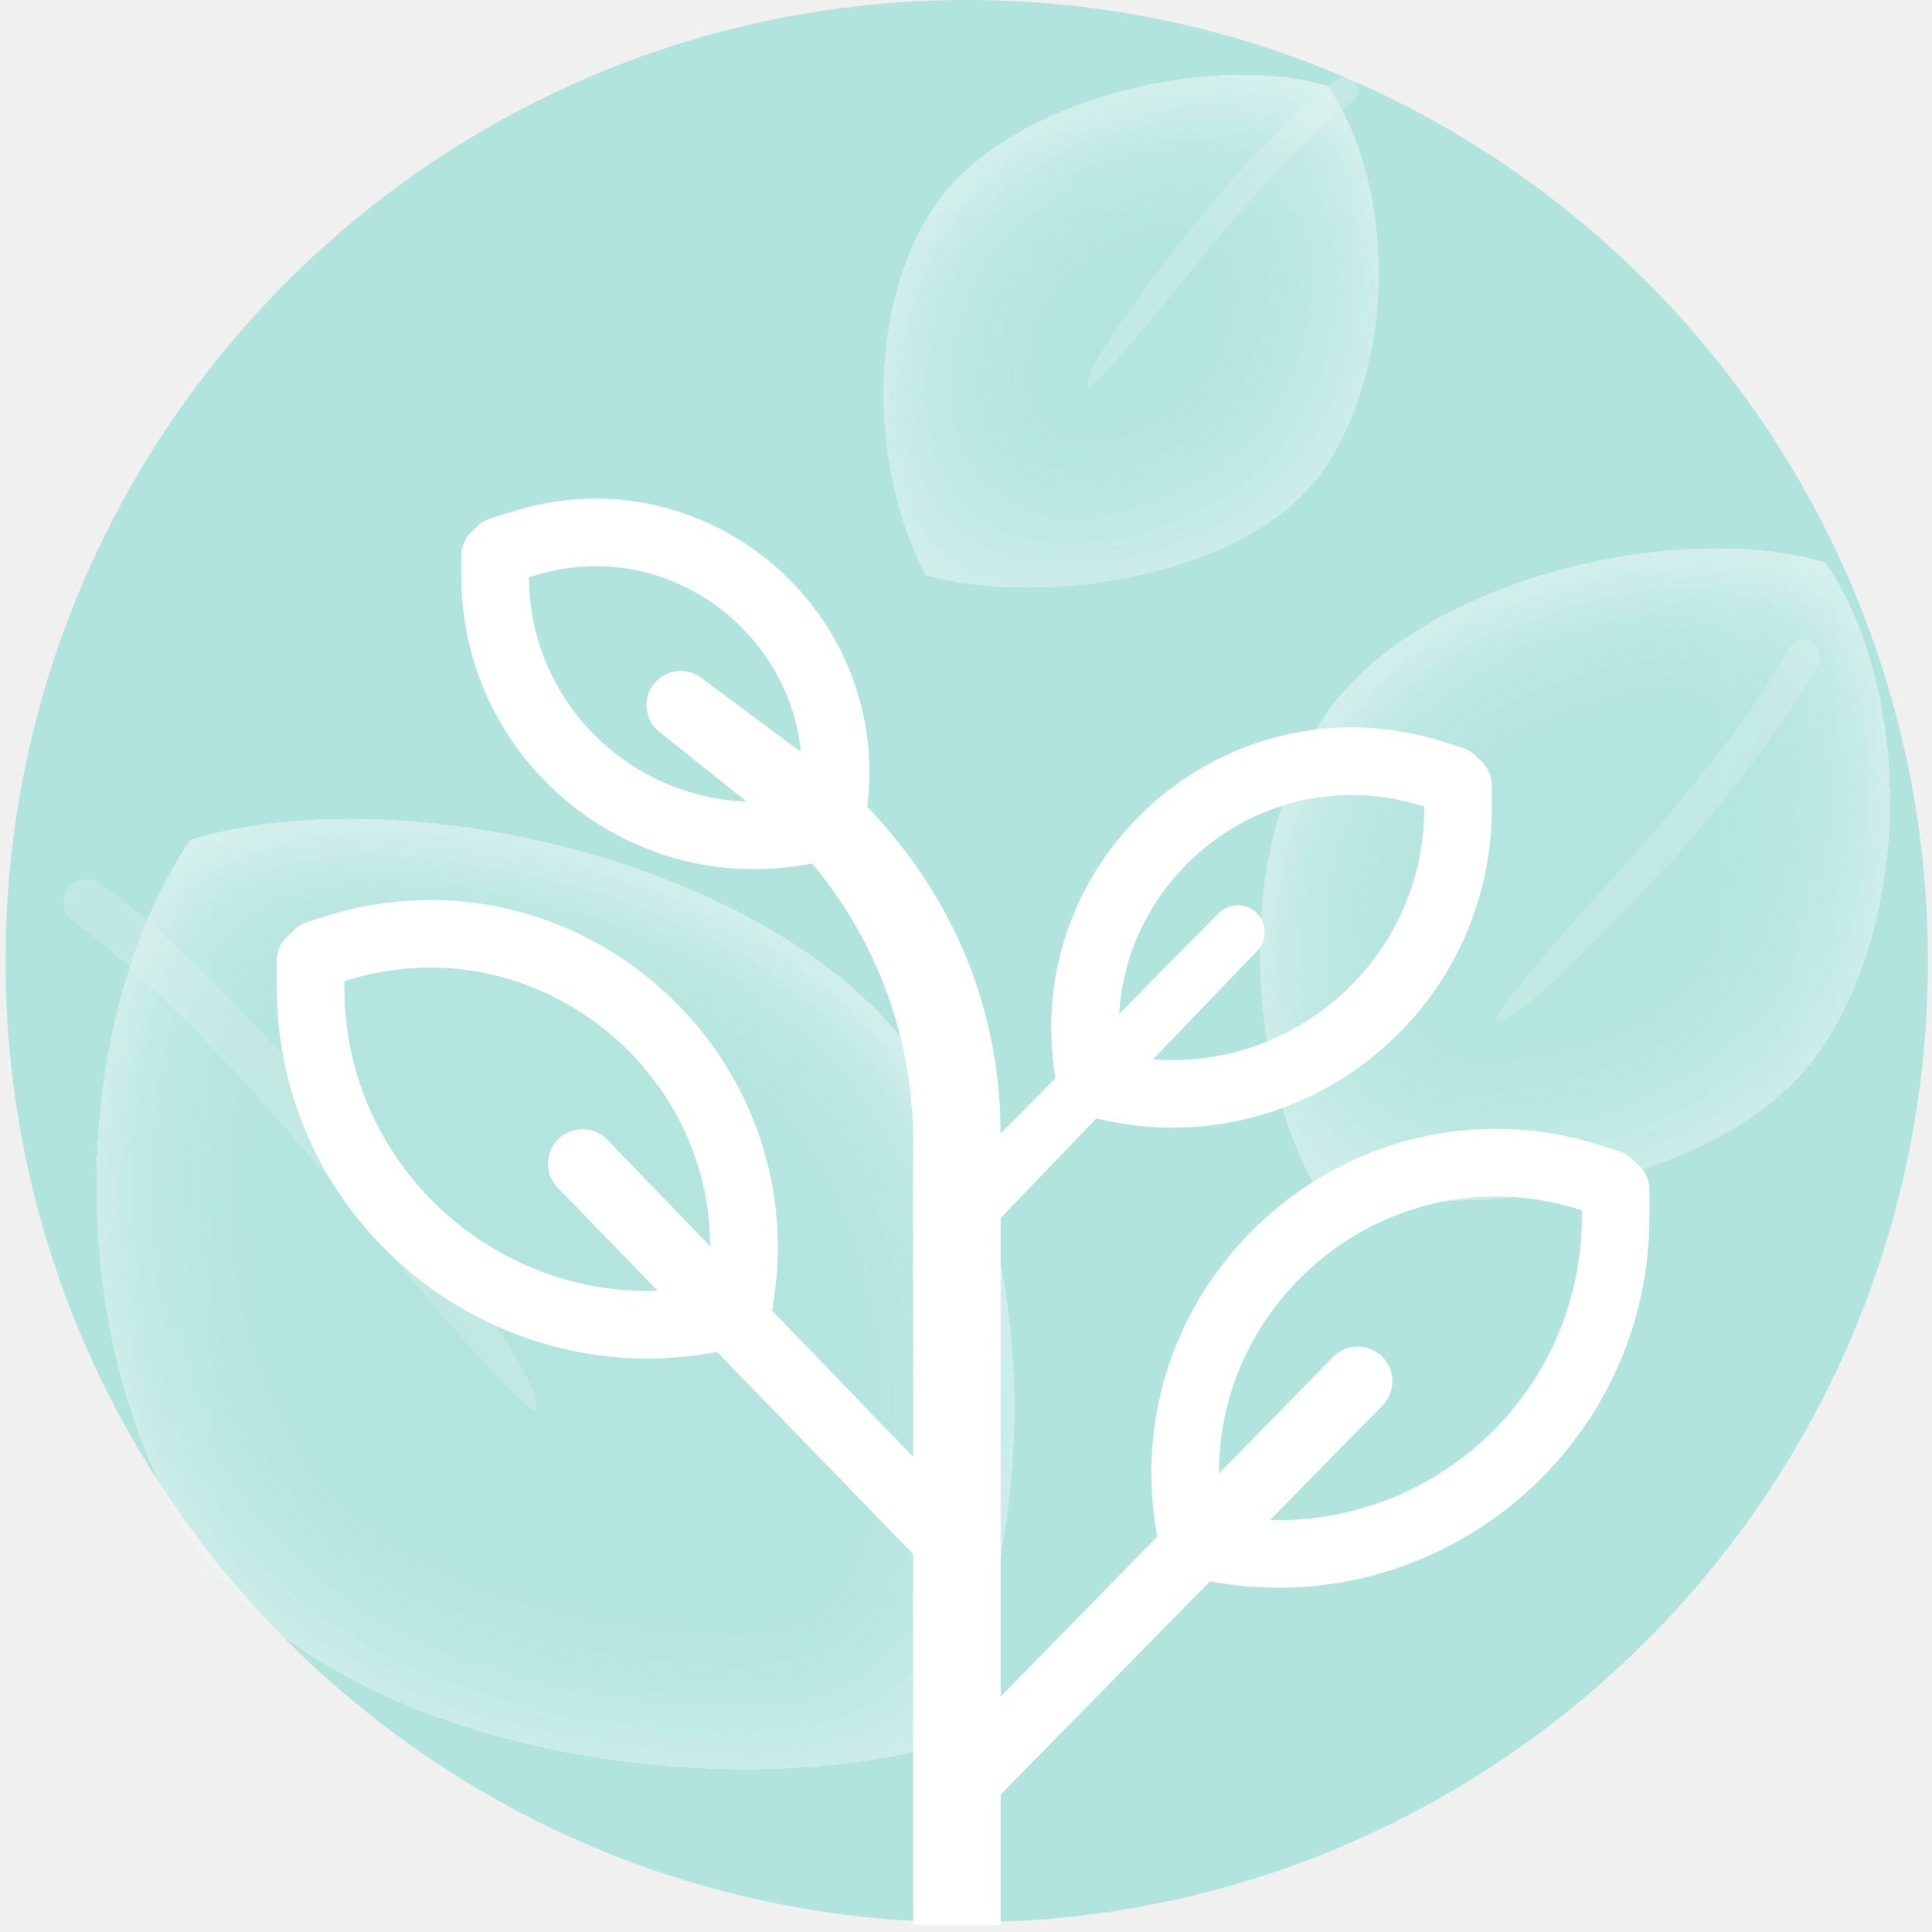
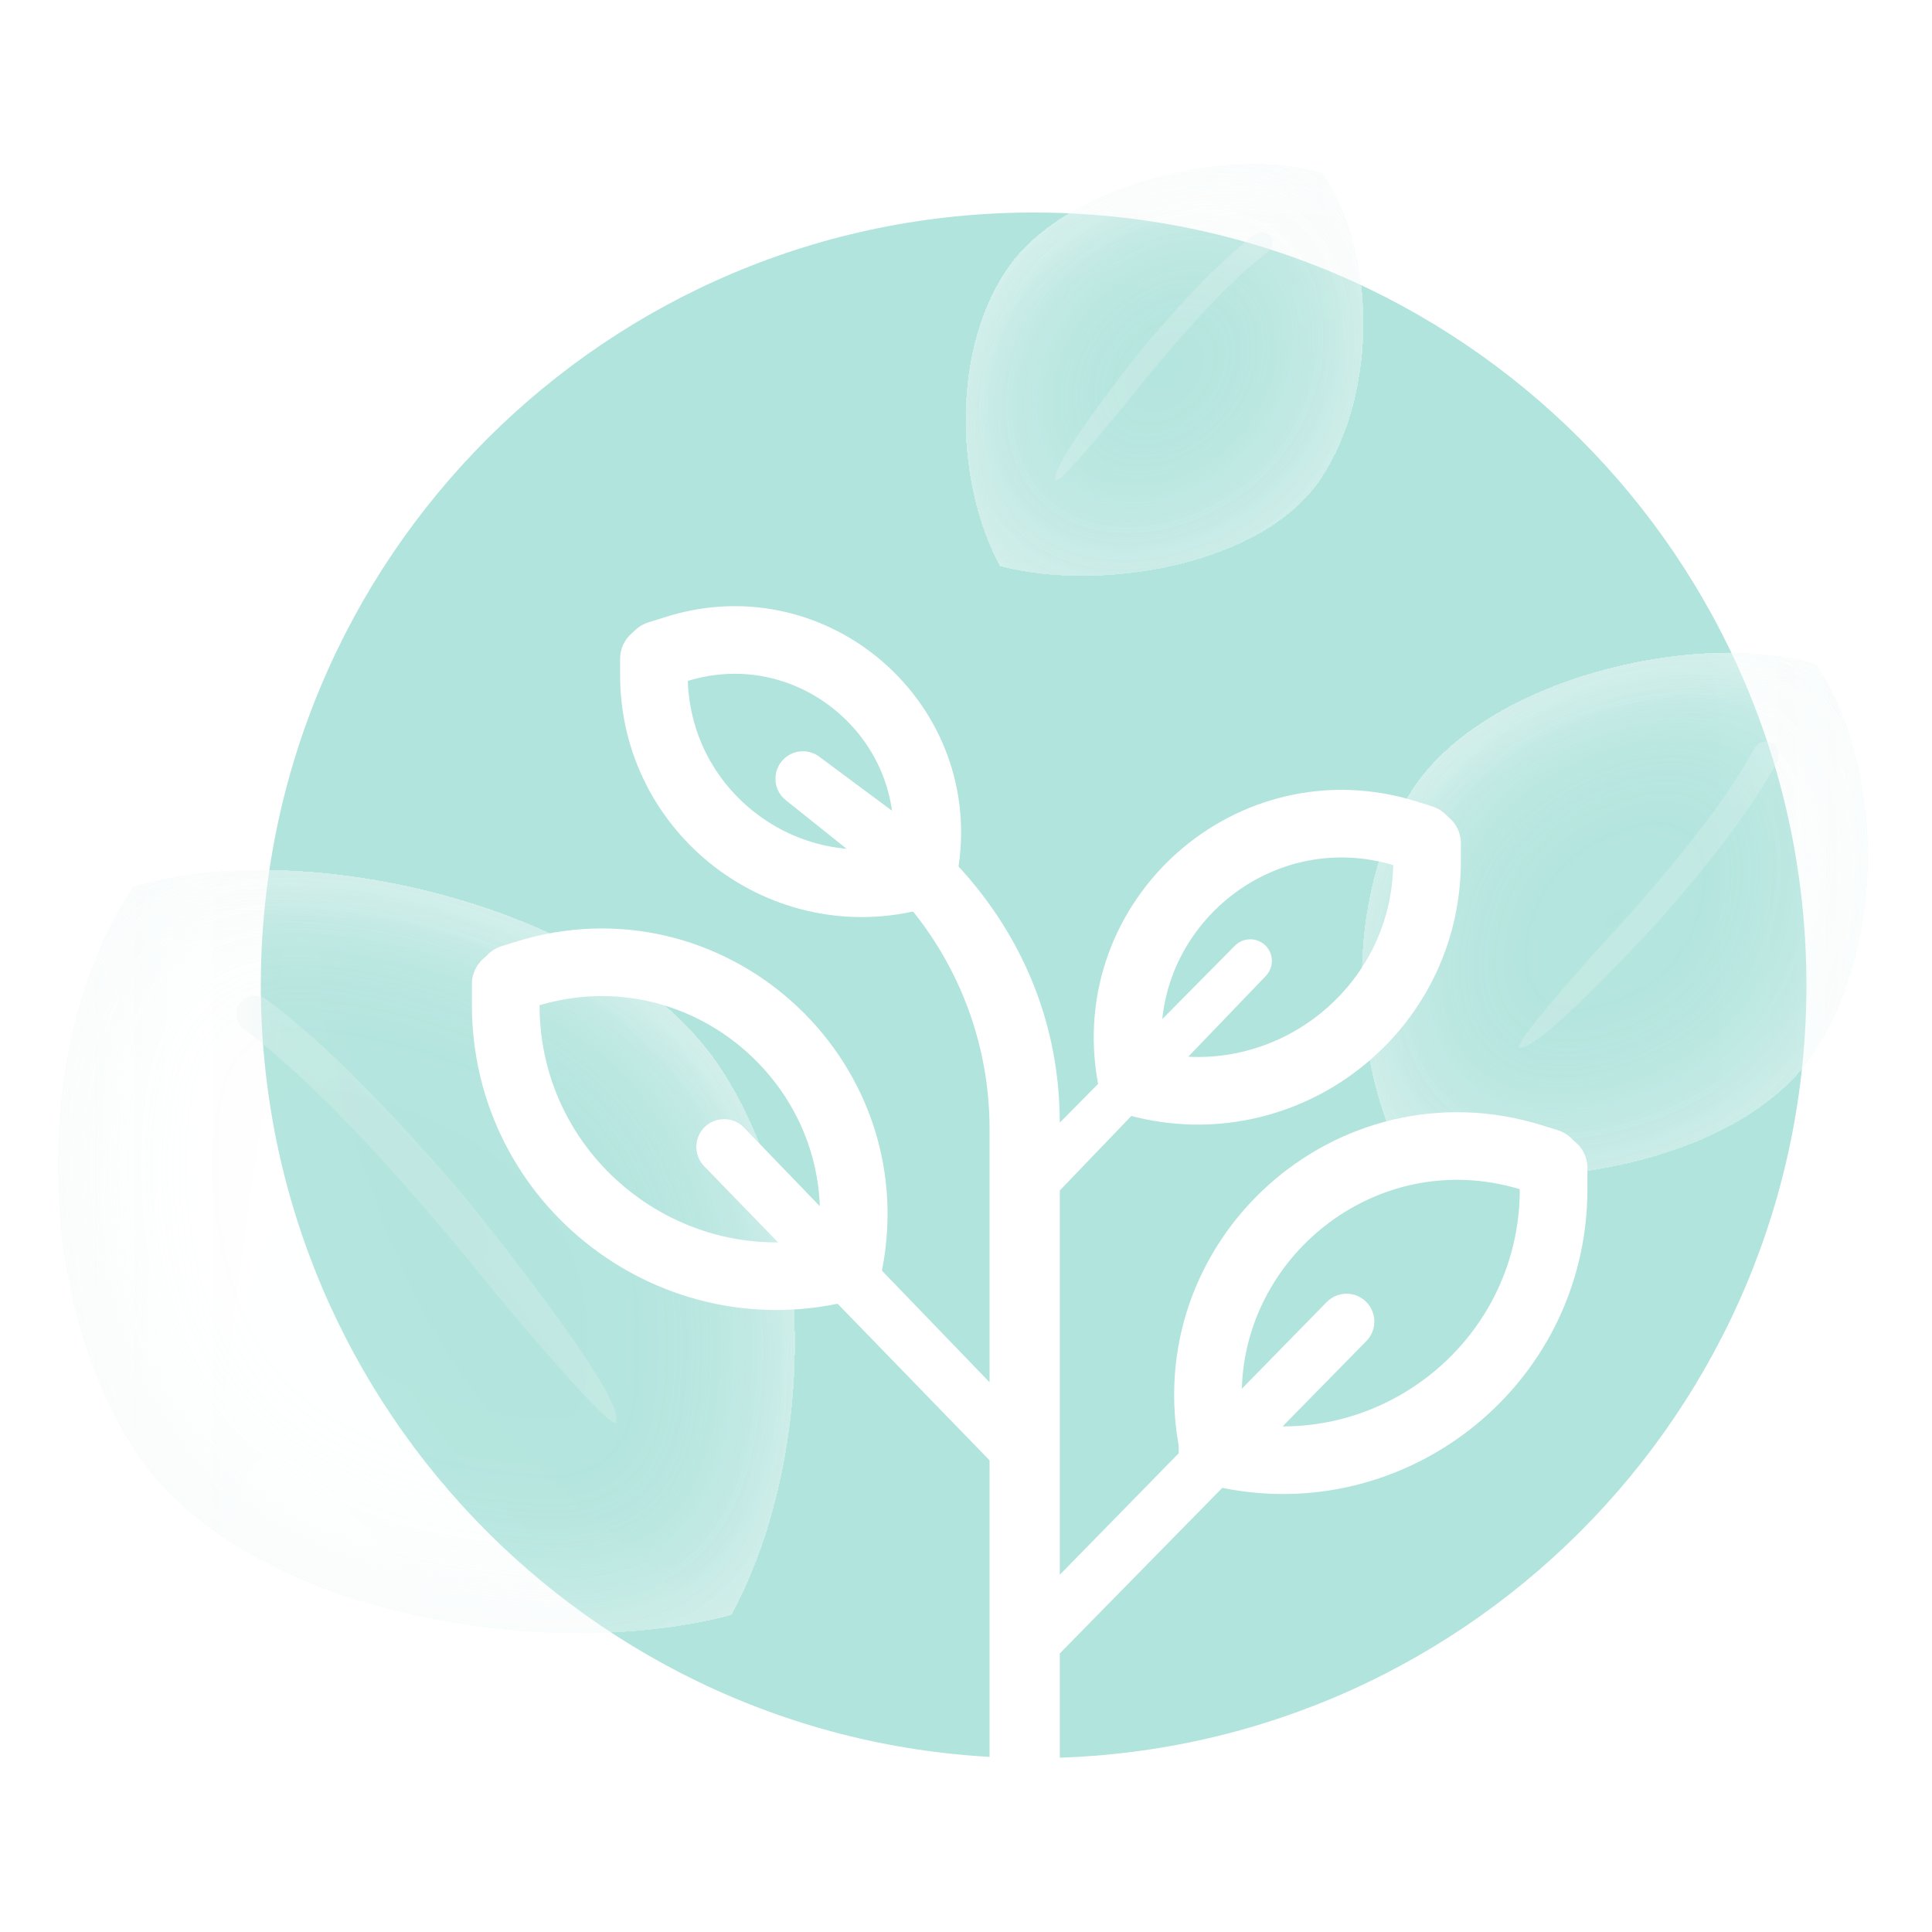
<svg xmlns="http://www.w3.org/2000/svg" width="200" height="200" viewBox="0 0 200 200" fill="none">
-   <rect x="0.574" width="199" height="199" rx="99.5" fill="#B1E4DD" />
+   <rect width="200" height="200" fill="white" />
+   <rect x="27" y="22" width="160" height="160" rx="80" fill="#B1E4DD" />
  <g filter="url(#filter0_bii)">
-     <path d="M95.464 110.394C109.094 131.227 106.781 162.565 96.805 180.789C72.825 187.231 33.651 180.586 20.021 159.753C6.391 138.92 7.029 105.712 19.722 86.944C41.957 80.207 81.834 89.561 95.464 110.394Z" fill="white" fill-opacity="0.03" />
+     <path d="M74.621 110.637C85.565 127.365 83.707 152.527 75.698 167.159C56.443 172.332 24.99 166.996 14.046 150.269C3.102 133.542 3.615 106.878 13.806 91.809C31.659 86.4 63.677 93.91 74.621 110.637Z" fill="white" fill-opacity="0.03" />
  </g>
  <g filter="url(#filter1_bii)">
-     <path d="M136.985 74.358C127.63 88.656 129.218 110.164 136.064 122.671C152.522 127.092 179.408 122.532 188.762 108.234C198.117 93.936 197.679 71.145 188.967 58.264C173.708 53.64 146.339 60.06 136.985 74.358Z" fill="white" fill-opacity="0.03" />
+     <path d="M146.25 81.703C138.739 93.183 140.013 110.453 145.51 120.495C158.725 124.045 180.312 120.383 187.823 108.903C195.334 97.423 194.982 79.124 187.988 68.781C175.735 65.069 153.761 70.223 146.25 81.703Z" fill="white" fill-opacity="0.03" />
  </g>
  <g filter="url(#filter2_bii)">
-     <path d="M96.609 21.574C89.257 32.811 90.505 49.714 95.886 59.544C108.821 63.019 129.95 59.435 137.302 48.198C144.654 36.961 144.309 19.049 137.463 8.926C125.47 5.292 103.961 10.337 96.609 21.574Z" fill="white" fill-opacity="0.03" />
+     <path d="M104.109 28.091C98.206 37.113 99.208 50.686 103.528 58.578C113.913 61.368 130.879 58.49 136.782 49.468C142.685 40.445 142.408 26.064 136.911 17.936C127.282 15.018 110.012 19.069 104.109 28.091Z" fill="white" fill-opacity="0.03" />
  </g>
  <g opacity="0.4" filter="url(#filter3_bii)">
-     <path fill-rule="evenodd" clip-rule="evenodd" d="M140.298 8.553C140.755 9.163 140.632 10.029 140.022 10.487C135.741 13.701 130.611 19.199 125.899 24.843C125.392 25.45 123.447 27.75 123.091 28.262C122.656 28.889 113.268 40.424 112.642 39.988C111.59 38.393 123.138 23.84 123.781 23.071C128.515 17.401 133.814 11.694 138.366 8.276C138.975 7.819 139.841 7.942 140.298 8.553Z" fill="#E4F3F1" fill-opacity="0.59" />
+     <path fill-rule="evenodd" clip-rule="evenodd" d="M131.5 24.488C131.867 24.978 131.768 25.673 131.278 26.041C127.841 28.621 123.723 33.035 119.939 37.567C119.532 38.054 117.97 39.902 117.685 40.313C117.335 40.816 109.797 50.078 109.294 49.728C108.45 48.447 117.722 36.762 118.238 36.144C122.039 31.592 126.294 27.009 129.949 24.266C130.438 23.898 131.133 23.997 131.5 24.488Z" fill="#E4F3F1" fill-opacity="0.59" />
  </g>
  <g opacity="0.4" filter="url(#filter4_bii)">
-     <path fill-rule="evenodd" clip-rule="evenodd" d="M187.481 66.436C186.659 66.004 185.64 66.318 185.205 67.136C182.15 72.884 176.506 80.084 170.608 86.813C169.974 87.537 167.574 90.308 167.025 90.832C166.354 91.474 154.253 104.933 154.896 105.601C157.016 106.558 172.339 89.933 173.144 89.015C179.068 82.256 184.932 74.812 188.181 68.701C188.616 67.883 188.302 66.869 187.481 66.436Z" fill="#E4F3F1" fill-opacity="0.59" />
+     <path fill-rule="evenodd" clip-rule="evenodd" d="M183.436 76.949C182.776 76.602 181.958 76.854 181.609 77.511C179.156 82.126 174.625 87.907 169.889 93.31C169.379 93.891 167.452 96.116 167.012 96.537C166.473 97.052 156.757 107.859 157.273 108.395C158.975 109.164 171.279 95.815 171.925 95.078C176.682 89.651 181.39 83.674 183.998 78.768C184.347 78.11 184.096 77.296 183.436 76.949Z" fill="#E4F3F1" fill-opacity="0.59" />
  </g>
  <g opacity="0.4" filter="url(#filter5_bii)">
-     <path fill-rule="evenodd" clip-rule="evenodd" d="M7.057 91.95C6.257 92.999 6.473 94.487 7.54 95.274C15.033 100.798 24.009 110.248 32.256 119.948C33.143 120.992 36.546 124.946 37.169 125.826C37.931 126.902 54.361 146.728 55.456 145.979C57.297 143.239 37.087 118.225 35.962 116.903C27.678 107.159 18.405 97.348 10.439 91.475C9.372 90.688 7.858 90.901 7.057 91.95Z" fill="#E4F3F1" fill-opacity="0.59" />
+     <path fill-rule="evenodd" clip-rule="evenodd" d="M24.855 103.858C24.212 104.7 24.386 105.895 25.243 106.527C31.259 110.962 38.466 118.55 45.088 126.338C45.8 127.176 48.532 130.351 49.032 131.057C49.644 131.922 62.836 147.84 63.715 147.239C65.194 145.039 48.967 124.955 48.064 123.893C41.412 116.069 33.966 108.192 27.57 103.477C26.713 102.845 25.498 103.015 24.855 103.858Z" fill="#E4F3F1" fill-opacity="0.59" />
  </g>
-   <path fill-rule="evenodd" clip-rule="evenodd" d="M94.528 160.88V199.272H103.587V185.773L124.336 164.631L143.113 145.498C144.271 144.318 144.472 142.5 143.601 141.095C142.374 139.117 139.617 138.814 137.989 140.477L103.587 175.632V126.086L130.154 98.422C131.205 97.328 131.188 95.593 130.114 94.519C129.021 93.426 127.248 93.431 126.161 94.529L103.581 117.341C103.581 103.277 97.688 90.632 87.326 81.122L72.575 70.16C71.373 69.266 69.739 69.226 68.495 70.059C66.506 71.391 66.385 74.271 68.254 75.765L80.06 85.2C89.28 93.662 94.528 105.602 94.528 118.116V150.813L62.877 117.985C61.251 116.299 58.469 116.605 57.249 118.604C56.399 119.997 56.599 121.788 57.735 122.959L75.166 140.925L94.528 160.88Z" fill="white" />
-   <path d="M86.097 84.412V84.412C89.392 66.031 72.018 50.704 54.191 56.268L51.845 57.001" stroke="white" stroke-width="7" stroke-linecap="round" stroke-linejoin="round" />
-   <path d="M112.791 111.47V111.47C109.034 91.007 128.369 73.881 148.228 80.079L150.286 80.721" stroke="white" stroke-width="7" stroke-linecap="round" stroke-linejoin="round" />
-   <path d="M76.385 135.544V135.544C81.152 111.333 58.3 90.827 34.745 98.179L32.917 98.75" stroke="white" stroke-width="7" stroke-linecap="round" stroke-linejoin="round" />
-   <path d="M123.36 159.032V159.032C118.457 135.021 141.107 114.552 164.501 121.854L166.485 122.473" stroke="white" stroke-width="7" stroke-linecap="round" stroke-linejoin="round" />
-   <path d="M85.027 85.549V85.549C67.986 90.113 51.254 77.272 51.255 59.631L51.255 57.548" stroke="white" stroke-width="7" stroke-linecap="round" stroke-linejoin="round" />
-   <path d="M113.686 112.211V112.211C132.482 117.245 150.938 103.081 150.937 83.622L150.937 81.325" stroke="white" stroke-width="7" stroke-linecap="round" stroke-linejoin="round" />
-   <path d="M76.132 135.931V135.931C53.939 141.875 32.147 125.151 32.148 102.176L32.148 99.463" stroke="white" stroke-width="7" stroke-linecap="round" stroke-linejoin="round" />
-   <path d="M123.269 159.654V159.654C145.462 165.598 167.254 148.874 167.253 125.899L167.253 123.187" stroke="white" stroke-width="7" stroke-linecap="round" stroke-linejoin="round" />
+   <path fill-rule="evenodd" clip-rule="evenodd" d="M102.438 151.174V182H109.711V171.161L126.371 154.185L141.447 138.823C142.377 137.876 142.539 136.416 141.839 135.288C140.854 133.7 138.641 133.456 137.334 134.792L109.711 163.018V123.237L131.042 101.025C131.887 100.146 131.872 98.753 131.011 97.891C130.133 97.014 128.709 97.018 127.836 97.9L109.706 116.216C109.706 104.923 104.975 94.77 96.655 87.134L84.811 78.333C83.846 77.615 82.534 77.583 81.535 78.252C79.938 79.321 79.841 81.634 81.342 82.834L90.821 90.409C98.224 97.203 102.438 106.79 102.438 116.838V143.091L77.024 116.733C75.719 115.379 73.486 115.624 72.505 117.23C71.823 118.348 71.983 119.786 72.895 120.726L86.892 135.151L102.438 151.174Z" fill="white" />
+   <path d="M95.668 89.776V89.776C98.314 75.017 84.364 62.712 70.05 67.179L68.166 67.767" stroke="white" stroke-width="7" stroke-linecap="round" stroke-linejoin="round" />
+   <path d="M117.101 111.501V111.501C114.085 95.071 129.609 81.32 145.555 86.297L147.207 86.813" stroke="white" stroke-width="7" stroke-linecap="round" stroke-linejoin="round" />
+   <path d="M87.87 130.831V130.831C91.698 111.392 73.35 94.927 54.437 100.83L52.969 101.288" stroke="white" stroke-width="7" stroke-linecap="round" stroke-linejoin="round" />
+   <path d="M125.588 149.69V149.69C121.651 130.411 139.837 113.977 158.62 119.839L160.213 120.336" stroke="white" stroke-width="7" stroke-linecap="round" stroke-linejoin="round" />
+   <path d="M94.809 90.689V90.689C81.127 94.354 67.692 84.043 67.693 69.879L67.693 68.207" stroke="white" stroke-width="7" stroke-linecap="round" stroke-linejoin="round" />
+   <path d="M117.82 112.096V112.096C132.911 116.138 147.73 104.766 147.729 89.142L147.729 87.298" stroke="white" stroke-width="7" stroke-linecap="round" stroke-linejoin="round" />
+   <path d="M87.668 131.142V131.142C69.848 135.914 52.351 122.486 52.352 104.039L52.352 101.861" stroke="white" stroke-width="7" stroke-linecap="round" stroke-linejoin="round" />
+   <path d="M125.514 150.19V150.19C143.334 154.962 160.831 141.534 160.83 123.087L160.83 120.909" stroke="white" stroke-width="7" stroke-linecap="round" stroke-linejoin="round" />
  <defs>
-     <filter id="filter0_bii" x="-20" y="54.784" width="154.99" height="158.367" filterUnits="userSpaceOnUse" color-interpolation-filters="sRGB">
+     <filter id="filter0_bii" x="-24" y="60.075" width="136.27" height="138.981" filterUnits="userSpaceOnUse" color-interpolation-filters="sRGB">
      <feFlood flood-opacity="0" result="BackgroundImageFix" />
      <feGaussianBlur in="BackgroundImage" stdDeviation="15" />
      <feComposite in2="SourceAlpha" operator="in" result="effect1_backgroundBlur" />
      <feBlend mode="normal" in="SourceGraphic" in2="effect1_backgroundBlur" result="shape" />
      <feColorMatrix in="SourceAlpha" type="matrix" values="0 0 0 0 0 0 0 0 0 0 0 0 0 0 0 0 0 0 127 0" result="hardAlpha" />
      <feOffset />
      <feGaussianBlur stdDeviation="9" />
      <feComposite in2="hardAlpha" operator="arithmetic" k2="-1" k3="1" />
      <feColorMatrix type="matrix" values="0 0 0 0 0.947 0 0 0 0 0.975 0 0 0 0 0.971 0 0 0 0.7 0" />
      <feBlend mode="normal" in2="shape" result="effect2_innerShadow" />
      <feColorMatrix in="SourceAlpha" type="matrix" values="0 0 0 0 0 0 0 0 0 0 0 0 0 0 0 0 0 0 127 0" result="hardAlpha" />
      <feOffset dy="4" />
      <feGaussianBlur stdDeviation="2" />
      <feComposite in2="hardAlpha" operator="arithmetic" k2="-1" k3="1" />
      <feColorMatrix type="matrix" values="0 0 0 0 1 0 0 0 0 1 0 0 0 0 1 0 0 0 0.15 0" />
      <feBlend mode="normal" in2="effect2_innerShadow" result="effect3_innerShadow" />
    </filter>
-     <filter id="filter1_bii" x="100.446" y="26.782" width="125.193" height="127.511" filterUnits="userSpaceOnUse" color-interpolation-filters="sRGB">
+     <filter id="filter1_bii" x="111" y="37.591" width="112.345" height="114.206" filterUnits="userSpaceOnUse" color-interpolation-filters="sRGB">
      <feFlood flood-opacity="0" result="BackgroundImageFix" />
      <feGaussianBlur in="BackgroundImage" stdDeviation="15" />
      <feComposite in2="SourceAlpha" operator="in" result="effect1_backgroundBlur" />
      <feBlend mode="normal" in="SourceGraphic" in2="effect1_backgroundBlur" result="shape" />
      <feColorMatrix in="SourceAlpha" type="matrix" values="0 0 0 0 0 0 0 0 0 0 0 0 0 0 0 0 0 0 127 0" result="hardAlpha" />
      <feOffset />
      <feGaussianBlur stdDeviation="9" />
      <feComposite in2="hardAlpha" operator="arithmetic" k2="-1" k3="1" />
      <feColorMatrix type="matrix" values="0 0 0 0 0.947 0 0 0 0 0.975 0 0 0 0 0.971 0 0 0 0.7 0" />
      <feBlend mode="normal" in2="shape" result="effect2_innerShadow" />
      <feColorMatrix in="SourceAlpha" type="matrix" values="0 0 0 0 0 0 0 0 0 0 0 0 0 0 0 0 0 0 127 0" result="hardAlpha" />
      <feOffset dy="4" />
      <feGaussianBlur stdDeviation="2" />
      <feComposite in2="hardAlpha" operator="arithmetic" k2="-1" k3="1" />
      <feColorMatrix type="matrix" values="0 0 0 0 1 0 0 0 0 1 0 0 0 0 1 0 0 0 0.15 0" />
      <feBlend mode="normal" in2="effect2_innerShadow" result="effect3_innerShadow" />
    </filter>
-     <filter id="filter2_bii" x="61.471" y="-22.239" width="111.236" height="113.057" filterUnits="userSpaceOnUse" color-interpolation-filters="sRGB">
+     <filter id="filter2_bii" x="69.983" y="-13" width="101.139" height="102.601" filterUnits="userSpaceOnUse" color-interpolation-filters="sRGB">
      <feFlood flood-opacity="0" result="BackgroundImageFix" />
      <feGaussianBlur in="BackgroundImage" stdDeviation="15" />
      <feComposite in2="SourceAlpha" operator="in" result="effect1_backgroundBlur" />
      <feBlend mode="normal" in="SourceGraphic" in2="effect1_backgroundBlur" result="shape" />
      <feColorMatrix in="SourceAlpha" type="matrix" values="0 0 0 0 0 0 0 0 0 0 0 0 0 0 0 0 0 0 127 0" result="hardAlpha" />
      <feOffset />
      <feGaussianBlur stdDeviation="9" />
      <feComposite in2="hardAlpha" operator="arithmetic" k2="-1" k3="1" />
      <feColorMatrix type="matrix" values="0 0 0 0 0.947 0 0 0 0 0.975 0 0 0 0 0.971 0 0 0 0.7 0" />
      <feBlend mode="normal" in2="shape" result="effect2_innerShadow" />
      <feColorMatrix in="SourceAlpha" type="matrix" values="0 0 0 0 0 0 0 0 0 0 0 0 0 0 0 0 0 0 127 0" result="hardAlpha" />
      <feOffset dy="4" />
      <feGaussianBlur stdDeviation="2" />
      <feComposite in2="hardAlpha" operator="arithmetic" k2="-1" k3="1" />
      <feColorMatrix type="matrix" values="0 0 0 0 1 0 0 0 0 1 0 0 0 0 1 0 0 0 0.15 0" />
      <feBlend mode="normal" in2="effect2_innerShadow" result="effect3_innerShadow" />
    </filter>
-     <filter id="filter3_bii" x="108.574" y="4" width="36" height="40" filterUnits="userSpaceOnUse" color-interpolation-filters="sRGB">
+     <filter id="filter3_bii" x="105.24" y="20.044" width="30.482" height="33.694" filterUnits="userSpaceOnUse" color-interpolation-filters="sRGB">
      <feFlood flood-opacity="0" result="BackgroundImageFix" />
      <feGaussianBlur in="BackgroundImage" stdDeviation="2" />
      <feComposite in2="SourceAlpha" operator="in" result="effect1_backgroundBlur" />
      <feBlend mode="normal" in="SourceGraphic" in2="effect1_backgroundBlur" result="shape" />
      <feColorMatrix in="SourceAlpha" type="matrix" values="0 0 0 0 0 0 0 0 0 0 0 0 0 0 0 0 0 0 127 0" result="hardAlpha" />
      <feOffset dy="4" />
      <feGaussianBlur stdDeviation="2" />
      <feComposite in2="hardAlpha" operator="arithmetic" k2="-1" k3="1" />
      <feColorMatrix type="matrix" values="0 0 0 0 1 0 0 0 0 1 0 0 0 0 1 0 0 0 0.05 0" />
      <feBlend mode="normal" in2="shape" result="effect2_innerShadow" />
      <feColorMatrix in="SourceAlpha" type="matrix" values="0 0 0 0 0 0 0 0 0 0 0 0 0 0 0 0 0 0 127 0" result="hardAlpha" />
      <feOffset />
      <feGaussianBlur stdDeviation="7.5" />
      <feComposite in2="hardAlpha" operator="arithmetic" k2="-1" k3="1" />
      <feColorMatrix type="matrix" values="0 0 0 0 1 0 0 0 0 1 0 0 0 0 1 0 0 0 0.15 0" />
      <feBlend mode="normal" in2="effect2_innerShadow" result="effect3_innerShadow" />
    </filter>
-     <filter id="filter4_bii" x="145.574" y="62" width="51.84" height="47.684" filterUnits="userSpaceOnUse" color-interpolation-filters="sRGB">
+     <filter id="filter4_bii" x="149" y="72.599" width="43.2" height="39.863" filterUnits="userSpaceOnUse" color-interpolation-filters="sRGB">
      <feFlood flood-opacity="0" result="BackgroundImageFix" />
      <feGaussianBlur in="BackgroundImage" stdDeviation="2" />
      <feComposite in2="SourceAlpha" operator="in" result="effect1_backgroundBlur" />
      <feBlend mode="normal" in="SourceGraphic" in2="effect1_backgroundBlur" result="shape" />
      <feColorMatrix in="SourceAlpha" type="matrix" values="0 0 0 0 0 0 0 0 0 0 0 0 0 0 0 0 0 0 127 0" result="hardAlpha" />
      <feOffset dy="4" />
      <feGaussianBlur stdDeviation="2" />
      <feComposite in2="hardAlpha" operator="arithmetic" k2="-1" k3="1" />
      <feColorMatrix type="matrix" values="0 0 0 0 1 0 0 0 0 1 0 0 0 0 1 0 0 0 0.05 0" />
      <feBlend mode="normal" in2="shape" result="effect2_innerShadow" />
      <feColorMatrix in="SourceAlpha" type="matrix" values="0 0 0 0 0 0 0 0 0 0 0 0 0 0 0 0 0 0 127 0" result="hardAlpha" />
      <feOffset />
      <feGaussianBlur stdDeviation="7.5" />
      <feComposite in2="hardAlpha" operator="arithmetic" k2="-1" k3="1" />
      <feColorMatrix type="matrix" values="0 0 0 0 1 0 0 0 0 1 0 0 0 0 1 0 0 0 0.15 0" />
      <feBlend mode="normal" in2="effect2_innerShadow" result="effect3_innerShadow" />
    </filter>
-     <filter id="filter5_bii" x="2.574" y="87" width="57" height="63" filterUnits="userSpaceOnUse" color-interpolation-filters="sRGB">
+     <filter id="filter5_bii" x="20.467" y="99.095" width="47.343" height="52.161" filterUnits="userSpaceOnUse" color-interpolation-filters="sRGB">
      <feFlood flood-opacity="0" result="BackgroundImageFix" />
      <feGaussianBlur in="BackgroundImage" stdDeviation="2" />
      <feComposite in2="SourceAlpha" operator="in" result="effect1_backgroundBlur" />
      <feBlend mode="normal" in="SourceGraphic" in2="effect1_backgroundBlur" result="shape" />
      <feColorMatrix in="SourceAlpha" type="matrix" values="0 0 0 0 0 0 0 0 0 0 0 0 0 0 0 0 0 0 127 0" result="hardAlpha" />
      <feOffset dy="4" />
      <feGaussianBlur stdDeviation="2" />
      <feComposite in2="hardAlpha" operator="arithmetic" k2="-1" k3="1" />
      <feColorMatrix type="matrix" values="0 0 0 0 1 0 0 0 0 1 0 0 0 0 1 0 0 0 0.05 0" />
      <feBlend mode="normal" in2="shape" result="effect2_innerShadow" />
      <feColorMatrix in="SourceAlpha" type="matrix" values="0 0 0 0 0 0 0 0 0 0 0 0 0 0 0 0 0 0 127 0" result="hardAlpha" />
      <feOffset />
      <feGaussianBlur stdDeviation="7.5" />
      <feComposite in2="hardAlpha" operator="arithmetic" k2="-1" k3="1" />
      <feColorMatrix type="matrix" values="0 0 0 0 1 0 0 0 0 1 0 0 0 0 1 0 0 0 0.15 0" />
      <feBlend mode="normal" in2="effect2_innerShadow" result="effect3_innerShadow" />
    </filter>
  </defs>
</svg>
